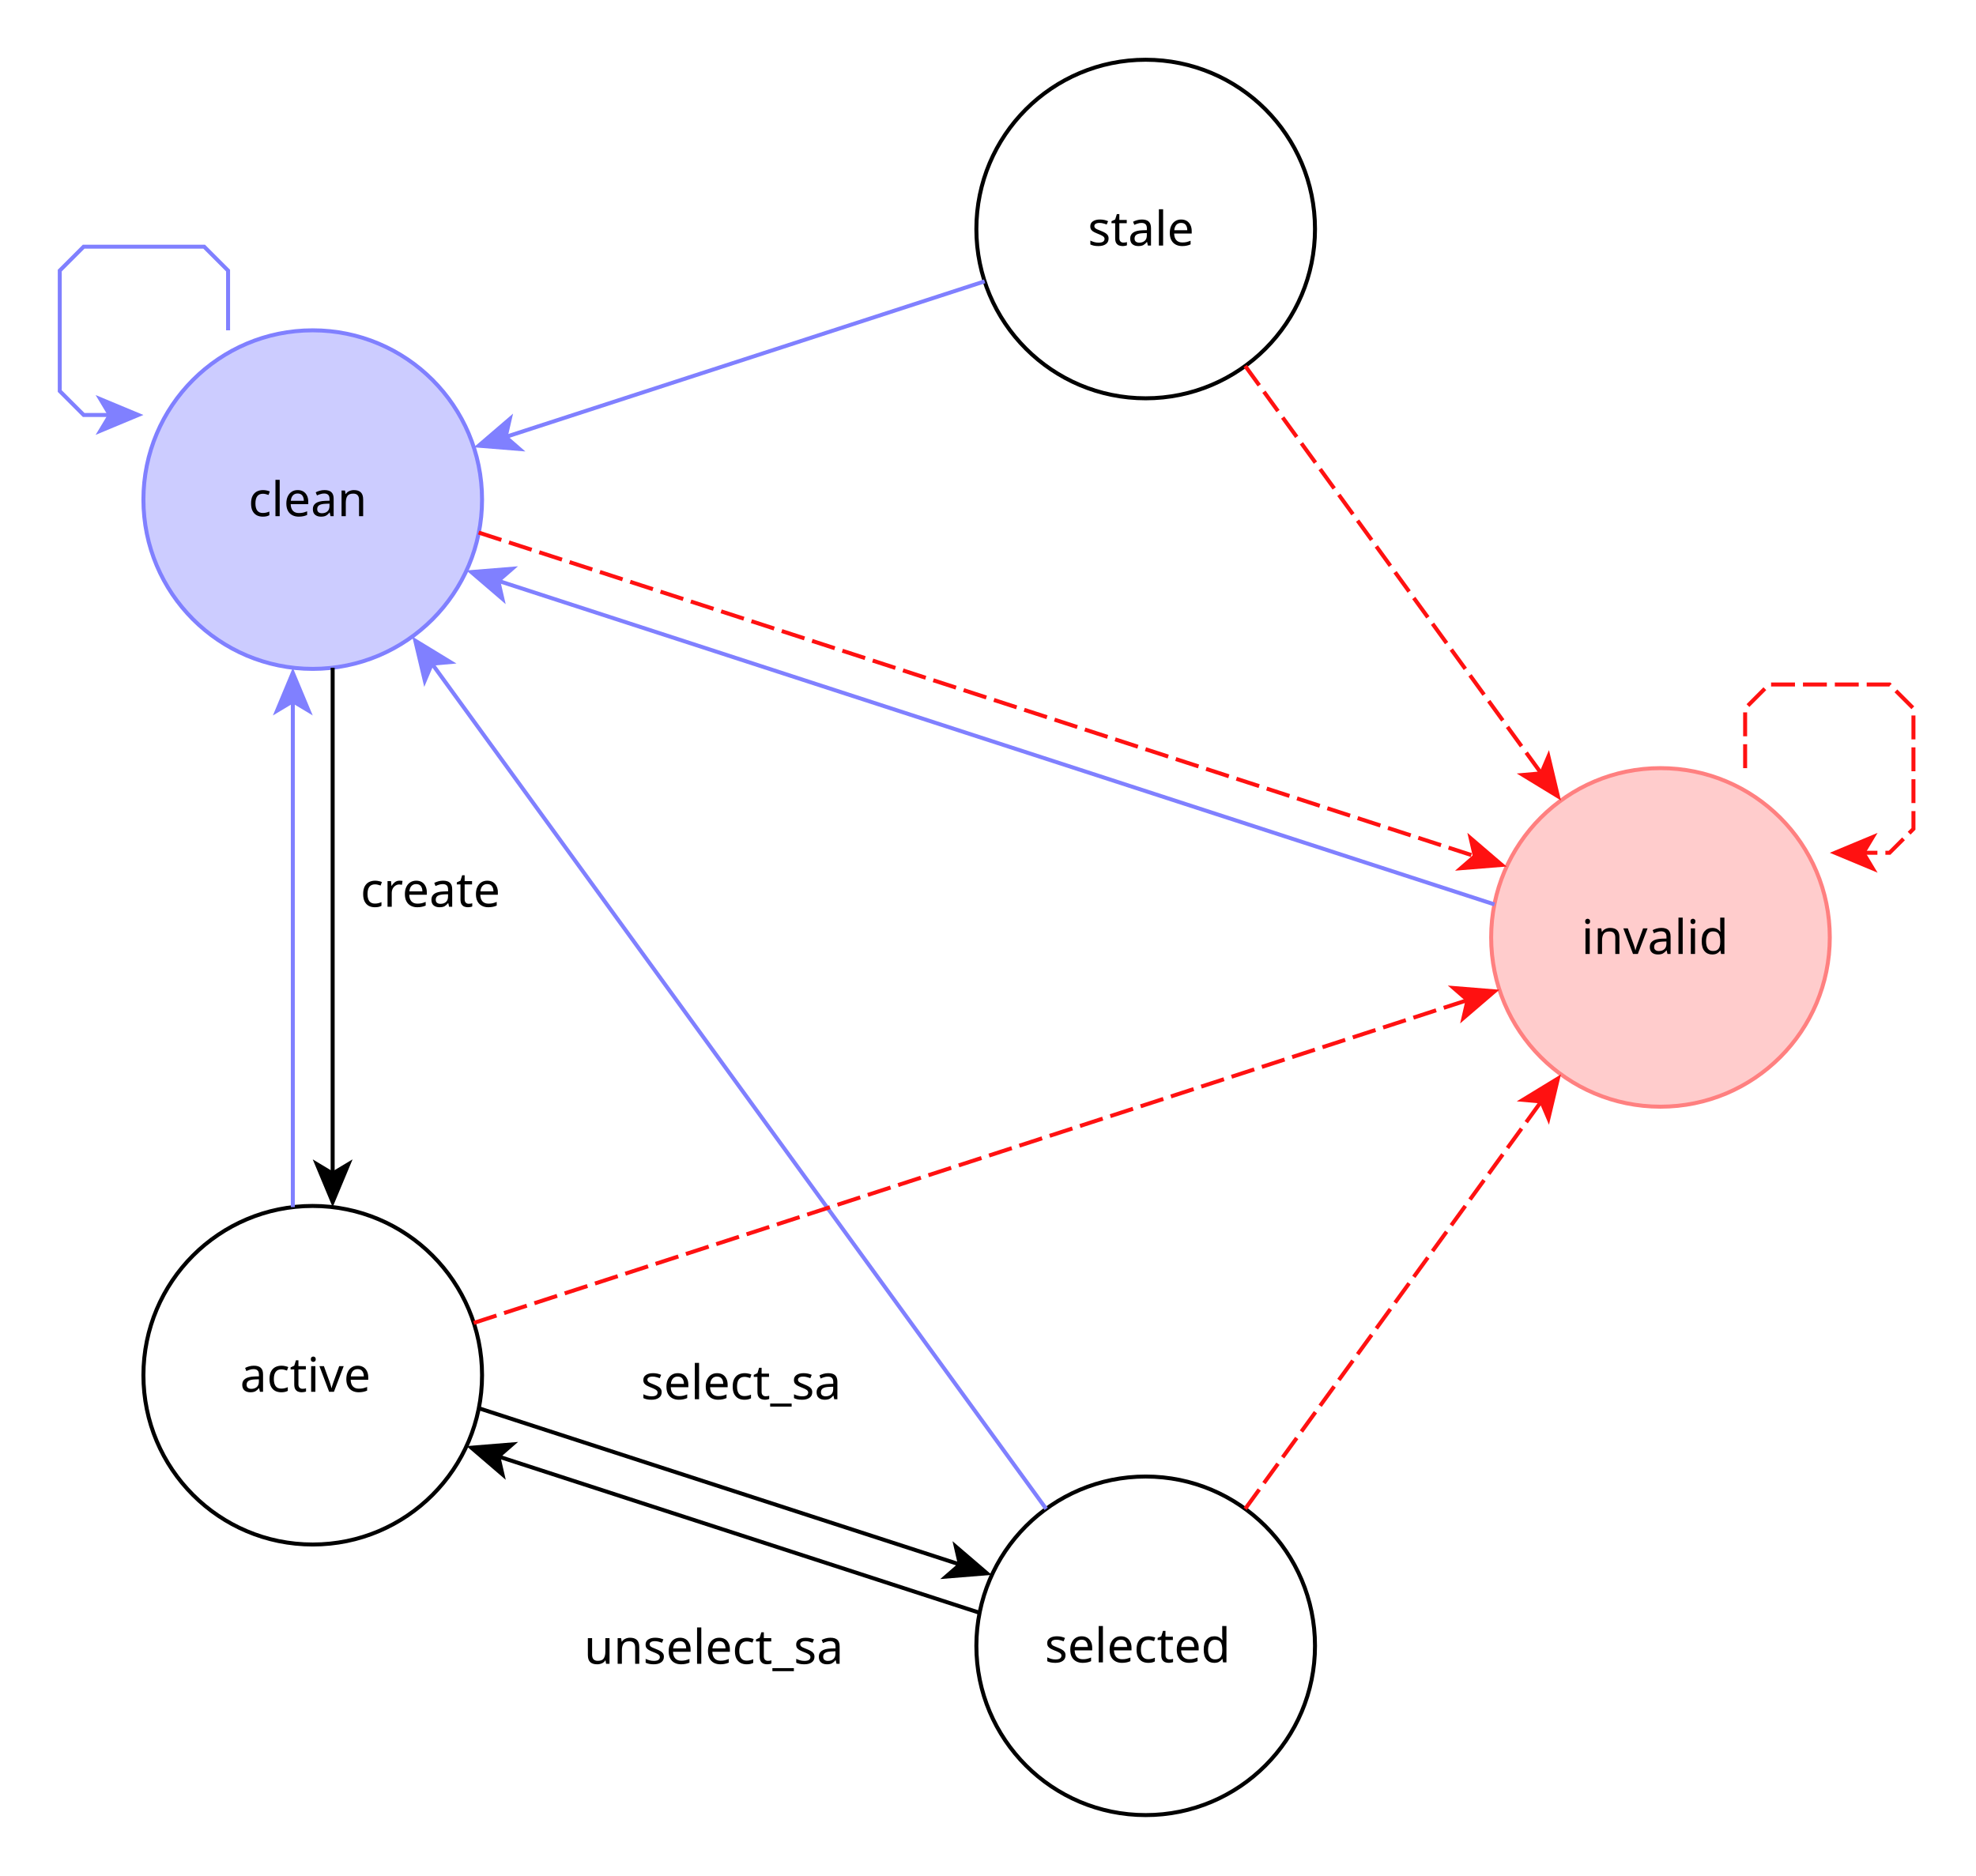
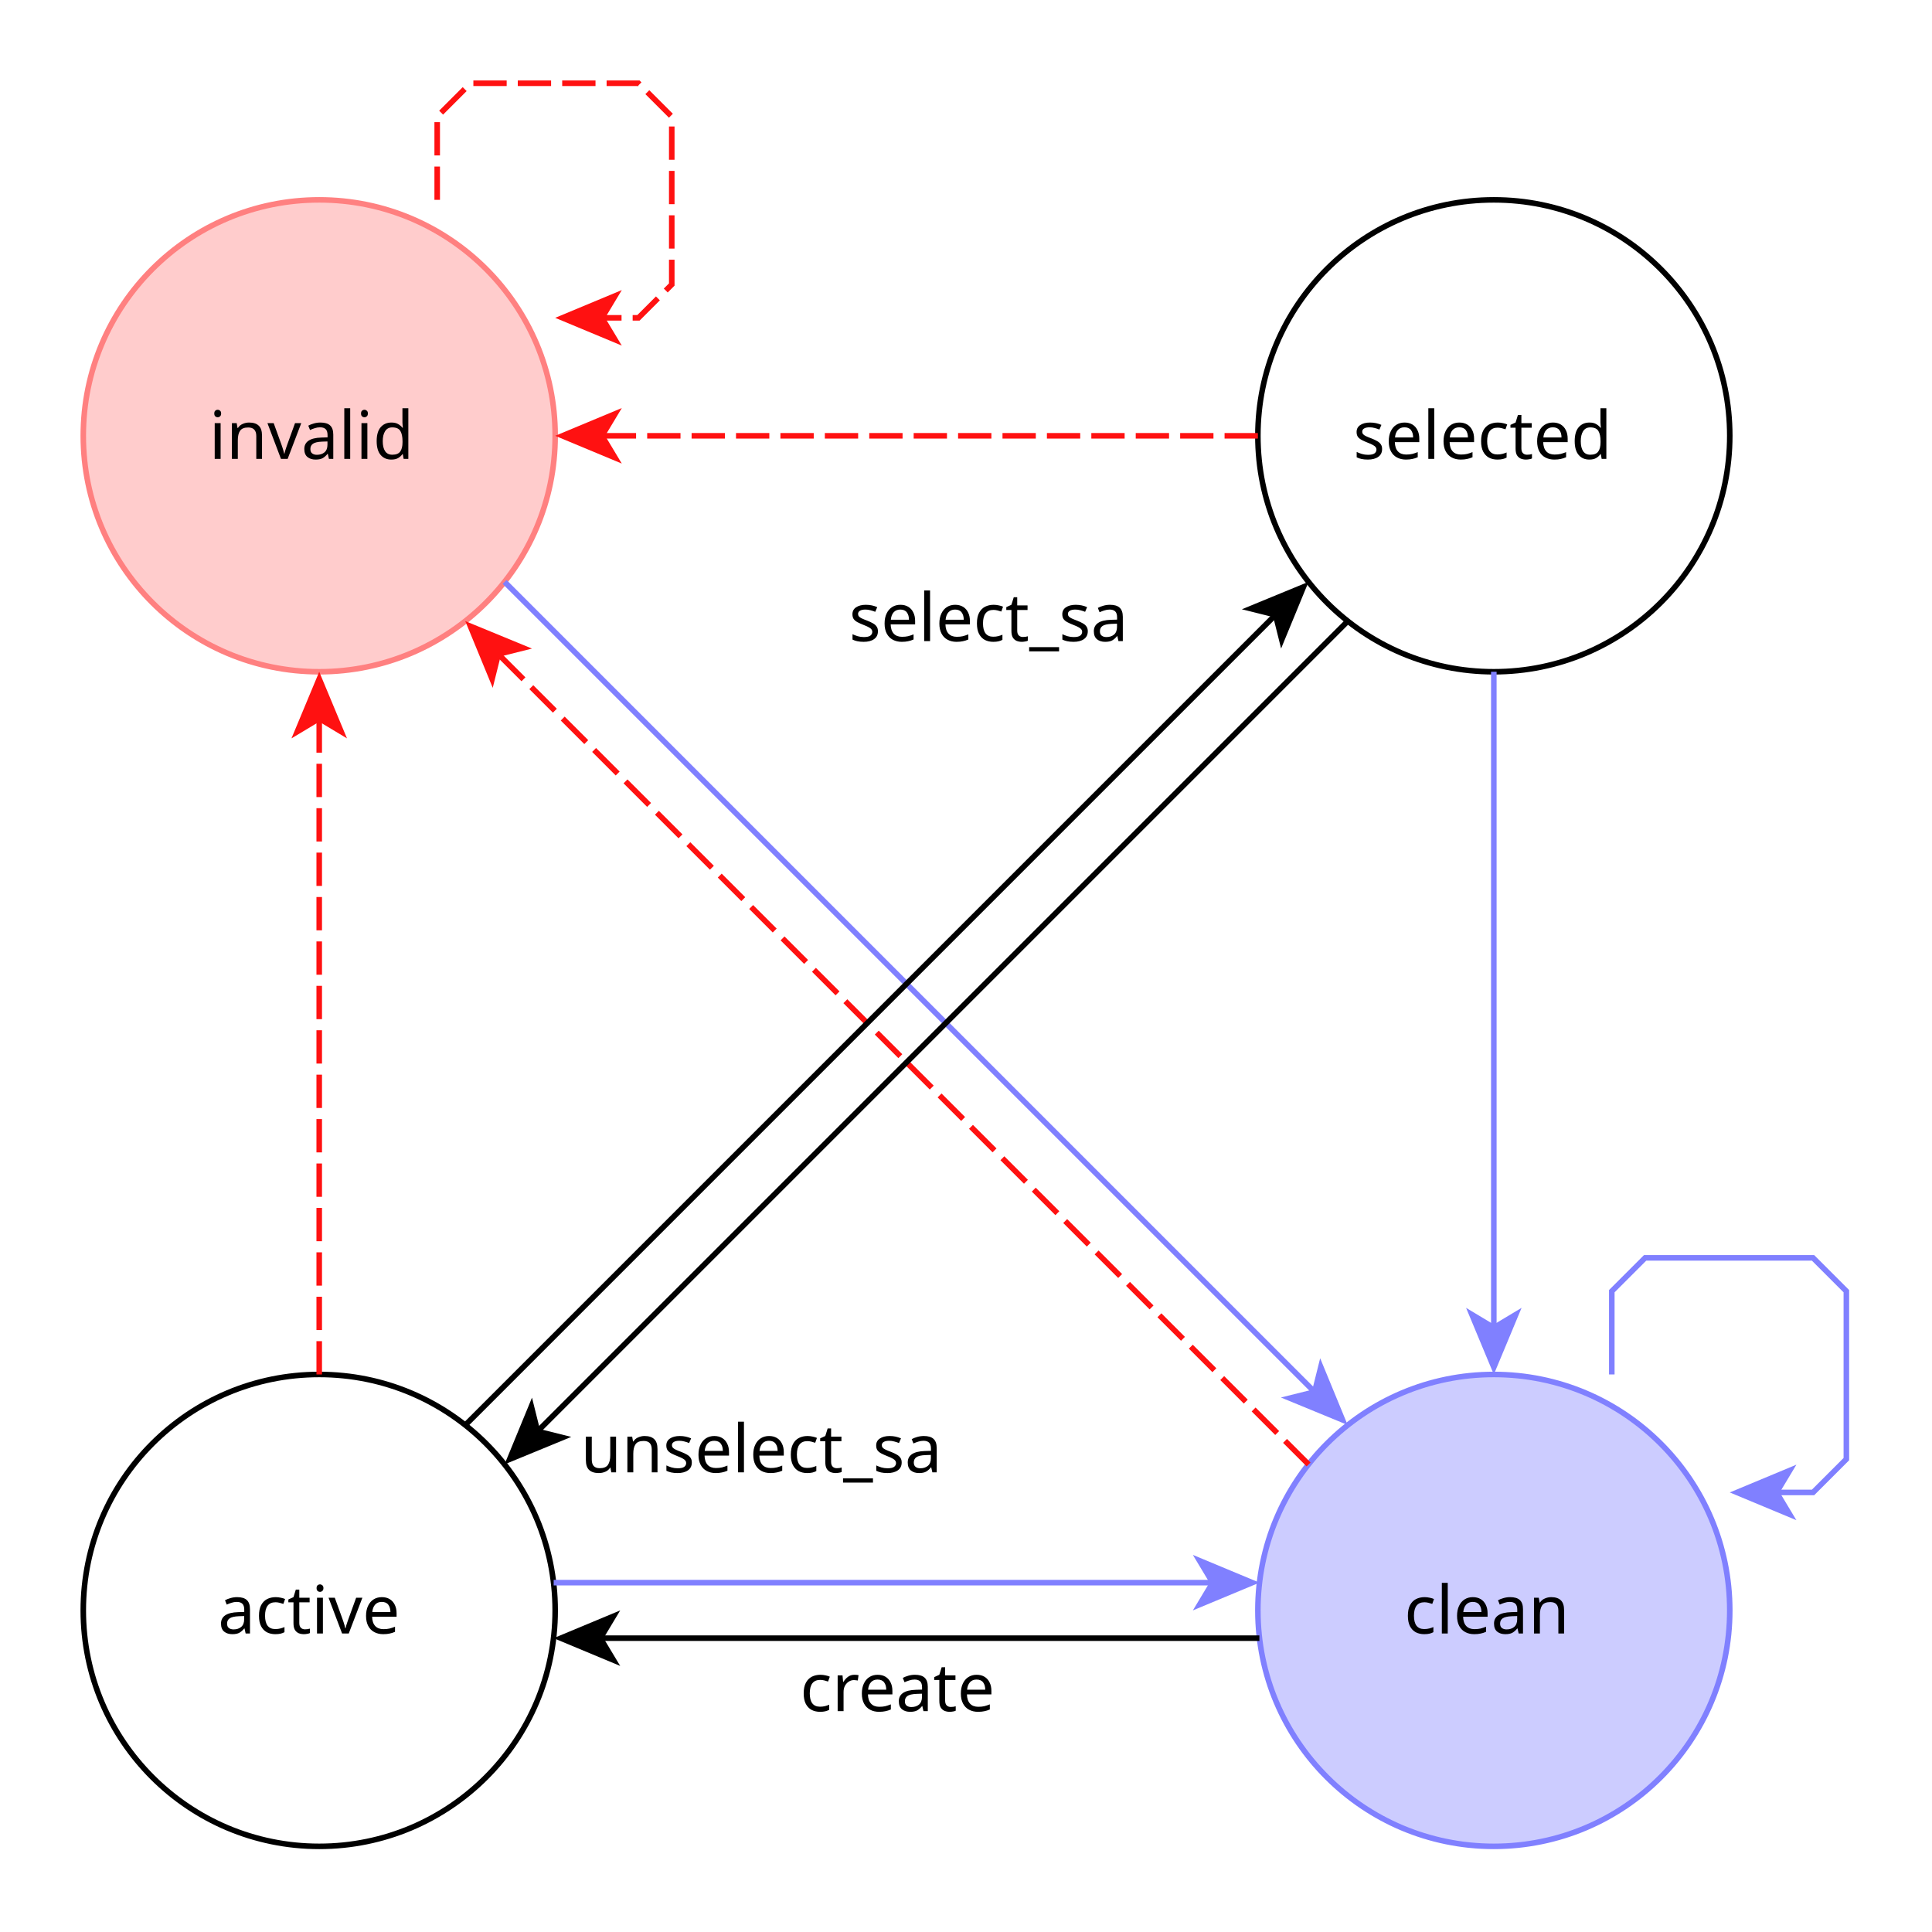
- <svg xmlns="http://www.w3.org/2000/svg" fill-opacity="1" color-rendering="auto" color-interpolation="auto" stroke="black" text-rendering="auto" stroke-linecap="square" width="496" stroke-miterlimit="10" stroke-opacity="1" shape-rendering="auto" fill="black" stroke-dasharray="none" font-weight="normal" stroke-width="1" height="471" font-family="'Dialog'" font-style="normal" stroke-linejoin="miter" font-size="12" stroke-dashoffset="0" image-rendering="auto">
+ <svg xmlns="http://www.w3.org/2000/svg" fill-opacity="1" color-rendering="auto" color-interpolation="auto" stroke="black" text-rendering="auto" stroke-linecap="square" width="348" stroke-miterlimit="10" stroke-opacity="1" shape-rendering="auto" fill="black" stroke-dasharray="none" font-weight="normal" stroke-width="1" height="348" font-family="'Dialog'" font-style="normal" stroke-linejoin="miter" font-size="12" stroke-dashoffset="0" image-rendering="auto">
  <defs id="genericDefs" />
  <g>
    <defs id="defs1">
      <clipPath clipPathUnits="userSpaceOnUse" id="clipPath1">
-         <path d="M0 0 L496 0 L496 471 L0 471 L0 0 Z" />
+         <path d="M0 0 L348 0 L348 348 L0 348 L0 0 Z" />
      </clipPath>
      <clipPath clipPathUnits="userSpaceOnUse" id="clipPath2">
-         <path d="M-15 -15 L481 -15 L481 456 L-15 456 L-15 -15 Z" />
+         <path d="M-15 -15 L333 -15 L333 333 L-15 333 L-15 -15 Z" />
      </clipPath>
    </defs>
    <g fill="white" transform="translate(15,15)" stroke="white">
-       <rect x="-15" width="496" height="471" y="-15" clip-path="url(#clipPath2)" stroke="none" />
+       <rect x="-15" width="348" height="348" y="-15" clip-path="url(#clipPath2)" stroke="none" />
    </g>
    <g fill="rgb(204,204,255)" transform="matrix(1,0,0,1,15,15)" stroke="rgb(204,204,255)">
-       <circle r="42.5" clip-path="url(#clipPath2)" cx="63.5" cy="110.434" stroke="none" />
+       <circle r="42.5" clip-path="url(#clipPath2)" cx="254.074" cy="275.074" stroke="none" />
    </g>
    <g stroke-miterlimit="1.45" font-family="sans-serif" transform="matrix(1,0,0,1,15,15)" stroke-linecap="butt">
-       <text x="47.363" xml:space="preserve" y="114.591" clip-path="url(#clipPath2)" stroke="none">clean</text>
-       <circle fill="none" r="42.5" clip-path="url(#clipPath2)" cx="63.5" cy="110.434" stroke="rgb(128,128,255)" />
+       <text x="237.938" xml:space="preserve" y="279.231" clip-path="url(#clipPath2)" stroke="none">clean</text>
+       <circle fill="none" r="42.5" clip-path="url(#clipPath2)" cx="254.074" cy="275.074" stroke="rgb(128,128,255)" />
    </g>
    <g fill="rgb(255,204,204)" transform="matrix(1,0,0,1,15,15)" stroke="rgb(255,204,204)">
-       <circle r="42.5" clip-path="url(#clipPath2)" cx="401.799" cy="220.354" stroke="none" />
+       <circle r="42.5" clip-path="url(#clipPath2)" cx="42.5" cy="63.5" stroke="none" />
    </g>
    <g stroke-miterlimit="1.45" font-family="sans-serif" transform="matrix(1,0,0,1,15,15)" stroke-linecap="butt">
-       <text x="381.959" xml:space="preserve" y="224.511" clip-path="url(#clipPath2)" stroke="none">invalid</text>
-       <circle fill="none" r="42.5" clip-path="url(#clipPath2)" cx="401.799" cy="220.354" stroke="rgb(255,128,128)" />
+       <text x="22.66" xml:space="preserve" y="67.656" clip-path="url(#clipPath2)" stroke="none">invalid</text>
+       <circle fill="none" r="42.5" clip-path="url(#clipPath2)" cx="42.5" cy="63.5" stroke="rgb(255,128,128)" />
    </g>
    <g fill="white" transform="matrix(1,0,0,1,15,15)" stroke="white">
-       <circle r="42.5" clip-path="url(#clipPath2)" cx="272.58" cy="42.5" stroke="none" />
+       <circle r="42.5" clip-path="url(#clipPath2)" cx="254.074" cy="63.5" stroke="none" />
    </g>
    <g stroke-miterlimit="1.45" font-family="sans-serif" transform="matrix(1,0,0,1,15,15)" stroke-linecap="butt">
-       <text x="258.067" xml:space="preserve" y="46.656" clip-path="url(#clipPath2)" stroke="none">stale</text>
-       <circle fill="none" r="42.5" clip-path="url(#clipPath2)" cx="272.58" cy="42.5" />
+       <text x="228.747" xml:space="preserve" y="67.656" clip-path="url(#clipPath2)" stroke="none">selected</text>
+       <circle fill="none" r="42.5" clip-path="url(#clipPath2)" cx="254.074" cy="63.5" />
    </g>
    <g fill="white" transform="matrix(1,0,0,1,15,15)" stroke="white">
-       <circle r="42.5" clip-path="url(#clipPath2)" cx="272.58" cy="398.209" stroke="none" />
+       <circle r="42.5" clip-path="url(#clipPath2)" cx="42.5" cy="275.074" stroke="none" />
    </g>
    <g stroke-miterlimit="1.45" font-family="sans-serif" transform="matrix(1,0,0,1,15,15)" stroke-linecap="butt">
-       <text x="247.253" xml:space="preserve" y="402.365" clip-path="url(#clipPath2)" stroke="none">selected</text>
-       <circle fill="none" r="42.5" clip-path="url(#clipPath2)" cx="272.58" cy="398.209" />
+       <text x="24.263" xml:space="preserve" y="279.231" clip-path="url(#clipPath2)" stroke="none">active</text>
+       <circle fill="none" r="42.5" clip-path="url(#clipPath2)" cx="42.5" cy="275.074" />
+       <path fill="none" d="M275.324 232.574 L275.324 217.574 L281.324 211.574 L311.574 211.574 L317.574 217.574 L317.574 247.824 L311.574 253.824 L304.574 253.824" clip-path="url(#clipPath2)" stroke="rgb(128,128,255)" />
+       <path fill="rgb(128,128,255)" d="M296.574 253.824 L308.574 258.824 L305.574 253.824 L308.574 248.824 Z" clip-path="url(#clipPath2)" stroke="none" />
    </g>
-     <g fill="white" transform="matrix(1,0,0,1,15,15)" stroke="white">
-       <circle r="42.5" clip-path="url(#clipPath2)" cx="63.5" cy="330.274" stroke="none" />
+     <g fill="rgb(255,17,17)" stroke-dasharray="6,2" stroke-miterlimit="1.45" transform="matrix(1,0,0,1,15,15)" stroke-linecap="butt" stroke="rgb(255,17,17)">
+       <path fill="none" d="M220.709 248.78 L74.461 102.532" clip-path="url(#clipPath2)" />
+       <path d="M68.804 96.875 L73.754 108.896 L75.168 103.239 L80.825 101.825 Z" clip-path="url(#clipPath2)" stroke="none" />
+       <path fill="none" d="M63.75 21 L63.75 6 L69.75 0 L100 0 L106 6 L106 36.25 L100 42.25 L93 42.25" clip-path="url(#clipPath2)" />
+       <path d="M85 42.25 L97 47.25 L94 42.25 L97 37.25 Z" clip-path="url(#clipPath2)" stroke="none" />
+       <path fill="none" stroke-dasharray="none" d="M75.889 89.818 L222.087 236.016" clip-path="url(#clipPath2)" stroke="rgb(128,128,255)" />
+       <path fill="rgb(128,128,255)" stroke-dasharray="none" d="M227.744 241.673 L222.794 229.652 L221.38 235.309 L215.723 236.723 Z" clip-path="url(#clipPath2)" stroke="none" />
+       <path fill="none" d="M211.574 63.5 L93 63.5" clip-path="url(#clipPath2)" />
+       <path d="M85 63.5 L97 68.5 L94 63.5 L97 58.5 Z" clip-path="url(#clipPath2)" stroke="none" />
+       <path fill="none" stroke-dasharray="none" d="M254.074 106 L254.074 224.574" clip-path="url(#clipPath2)" stroke="rgb(128,128,255)" />
+       <path fill="rgb(128,128,255)" stroke-dasharray="none" d="M254.074 232.574 L259.074 220.574 L254.074 223.574 L249.074 220.574 Z" clip-path="url(#clipPath2)" stroke="none" />
+       <path fill="none" stroke-dasharray="none" d="M211.847 280.074 L92.713 280.074" clip-path="url(#clipPath2)" stroke="black" />
+       <path fill="black" stroke-dasharray="none" d="M84.713 280.074 L96.713 285.074 L93.713 280.074 L96.713 275.074 Z" clip-path="url(#clipPath2)" stroke="none" />
    </g>
    <g stroke-miterlimit="1.45" font-family="sans-serif" transform="matrix(1,0,0,1,15,15)" stroke-linecap="butt">
-       <text x="45.263" xml:space="preserve" y="334.43" clip-path="url(#clipPath2)" stroke="none">active</text>
-       <circle fill="none" r="42.5" clip-path="url(#clipPath2)" cx="63.5" cy="330.274" />
-       <path fill="none" d="M42.25 67.934 L42.25 52.934 L36.25 46.934 L6 46.934 L0 52.934 L0 83.184 L6 89.184 L13 89.184" clip-path="url(#clipPath2)" stroke="rgb(128,128,255)" />
-       <path fill="rgb(128,128,255)" d="M21 89.184 L9 84.184 L12 89.184 L9 94.184 Z" clip-path="url(#clipPath2)" stroke="none" />
+       <text x="129.109" xml:space="preserve" y="293.215" clip-path="url(#clipPath2)" stroke="none">create</text>
+       <path fill="none" d="M227.78 96.866 L81.532 243.113" clip-path="url(#clipPath2)" />
+       <path d="M75.875 248.77 L87.896 243.821 L82.239 242.406 L80.825 236.75 Z" clip-path="url(#clipPath2)" stroke="none" />
+       <text x="89.58" xml:space="preserve" y="250.206" clip-path="url(#clipPath2)" stroke="none">unselect_sa</text>
+       <path fill="none" d="M68.823 241.68 L215.05 95.453" clip-path="url(#clipPath2)" />
+       <path d="M220.707 89.796 L208.686 94.746 L214.343 96.16 L215.757 101.817 Z" clip-path="url(#clipPath2)" stroke="none" />
+       <text x="137.932" xml:space="preserve" y="100.484" clip-path="url(#clipPath2)" stroke="none">select_sa</text>
    </g>
    <g fill="rgb(255,17,17)" stroke-dasharray="6,2" stroke-miterlimit="1.45" transform="matrix(1,0,0,1,15,15)" stroke-linecap="butt" stroke="rgb(255,17,17)">
-       <path fill="none" d="M105.144 118.708 L355.585 200.081" clip-path="url(#clipPath2)" />
-       <path d="M363.193 202.553 L353.326 194.09 L354.634 199.772 L350.236 203.6 Z" clip-path="url(#clipPath2)" stroke="none" />
-       <path fill="none" d="M423.049 177.854 L423.049 162.854 L429.049 156.854 L459.299 156.854 L465.299 162.854 L465.299 193.104 L459.299 199.104 L452.299 199.104" clip-path="url(#clipPath2)" />
-       <path d="M444.299 199.104 L456.299 204.104 L453.299 199.104 L456.299 194.104 Z" clip-path="url(#clipPath2)" stroke="none" />
-       <path fill="none" stroke-dasharray="none" d="M360.131 212.073 L109.672 130.694" clip-path="url(#clipPath2)" stroke="rgb(128,128,255)" />
-       <path fill="rgb(128,128,255)" stroke-dasharray="none" d="M102.064 128.222 L111.931 136.685 L110.623 131.003 L115.021 127.175 Z" clip-path="url(#clipPath2)" stroke="none" />
-       <path fill="none" d="M297.561 76.883 L372.116 179.499" clip-path="url(#clipPath2)" />
-       <path d="M376.818 185.971 L373.81 173.324 L371.528 178.69 L365.72 179.202 Z" clip-path="url(#clipPath2)" stroke="none" />
-       <path fill="none" stroke-dasharray="none" d="M232.16 55.633 L111.528 94.829" clip-path="url(#clipPath2)" stroke="rgb(128,128,255)" />
-       <path fill="rgb(128,128,255)" stroke-dasharray="none" d="M103.92 97.301 L116.878 98.348 L112.479 94.52 L113.787 88.838 Z" clip-path="url(#clipPath2)" stroke="none" />
-       <path fill="none" d="M297.561 363.825 L372.116 261.21" clip-path="url(#clipPath2)" />
-       <path d="M376.818 254.738 L365.719 261.507 L371.528 262.019 L373.81 267.385 Z" clip-path="url(#clipPath2)" stroke="none" />
-       <path fill="none" stroke-dasharray="none" d="M247.599 363.825 L93.183 151.29" clip-path="url(#clipPath2)" stroke="rgb(128,128,255)" />
-       <path fill="rgb(128,128,255)" stroke-dasharray="none" d="M88.481 144.817 L91.489 157.465 L93.771 152.099 L99.579 151.587 Z" clip-path="url(#clipPath2)" stroke="none" />
-       <path fill="none" stroke-dasharray="none" d="M68.5 152.647 L68.5 280.079" clip-path="url(#clipPath2)" stroke="black" />
-       <path fill="black" stroke-dasharray="none" d="M68.5 288.079 L73.5 276.079 L68.5 279.079 L63.5 276.079 Z" clip-path="url(#clipPath2)" stroke="none" />
-     </g>
-     <g stroke-miterlimit="1.45" font-family="sans-serif" transform="matrix(1,0,0,1,15,15)" stroke-linecap="butt">
-       <text x="75.5" xml:space="preserve" y="212.655" clip-path="url(#clipPath2)" stroke="none">create</text>
-       <path fill="none" d="M230.888 389.919 L109.693 350.541" clip-path="url(#clipPath2)" />
-       <path d="M102.085 348.068 L111.952 356.532 L110.644 350.85 L115.043 347.022 Z" clip-path="url(#clipPath2)" stroke="none" />
-       <text x="131.609" xml:space="preserve" y="402.725" clip-path="url(#clipPath2)" stroke="none">unselect_sa</text>
-       <path fill="none" d="M105.178 338.559 L226.35 377.93" clip-path="url(#clipPath2)" />
-       <path d="M233.958 380.402 L224.091 371.939 L225.399 377.621 L221.001 381.449 Z" clip-path="url(#clipPath2)" stroke="none" />
-       <text x="145.88" xml:space="preserve" y="336.306" clip-path="url(#clipPath2)" stroke="none">select_sa</text>
-     </g>
-     <g fill="rgb(255,17,17)" stroke-dasharray="6,2" stroke-miterlimit="1.45" transform="matrix(1,0,0,1,15,15)" stroke-linecap="butt" stroke="rgb(255,17,17)">
-       <path fill="none" d="M103.92 317.141 L353.771 235.96" clip-path="url(#clipPath2)" />
-       <path d="M361.379 233.488 L348.421 232.44 L352.82 236.269 L351.512 241.951 Z" clip-path="url(#clipPath2)" stroke="none" />
-       <path fill="none" stroke-dasharray="none" d="M58.5 288.061 L58.5 160.629" clip-path="url(#clipPath2)" stroke="rgb(128,128,255)" />
-       <path fill="rgb(128,128,255)" stroke-dasharray="none" d="M58.5 152.629 L53.5 164.629 L58.5 161.629 L63.5 164.629 Z" clip-path="url(#clipPath2)" stroke="none" />
+       <path fill="none" d="M42.5 232.574 L42.5 114" clip-path="url(#clipPath2)" />
+       <path d="M42.5 106 L37.5 118 L42.5 115 L47.5 118 Z" clip-path="url(#clipPath2)" stroke="none" />
+       <path fill="none" stroke-dasharray="none" d="M84.727 270.074 L203.862 270.074" clip-path="url(#clipPath2)" stroke="rgb(128,128,255)" />
+       <path fill="rgb(128,128,255)" stroke-dasharray="none" d="M211.862 270.074 L199.862 265.074 L202.862 270.074 L199.862 275.074 Z" clip-path="url(#clipPath2)" stroke="none" />
    </g>
  </g>
</svg>
